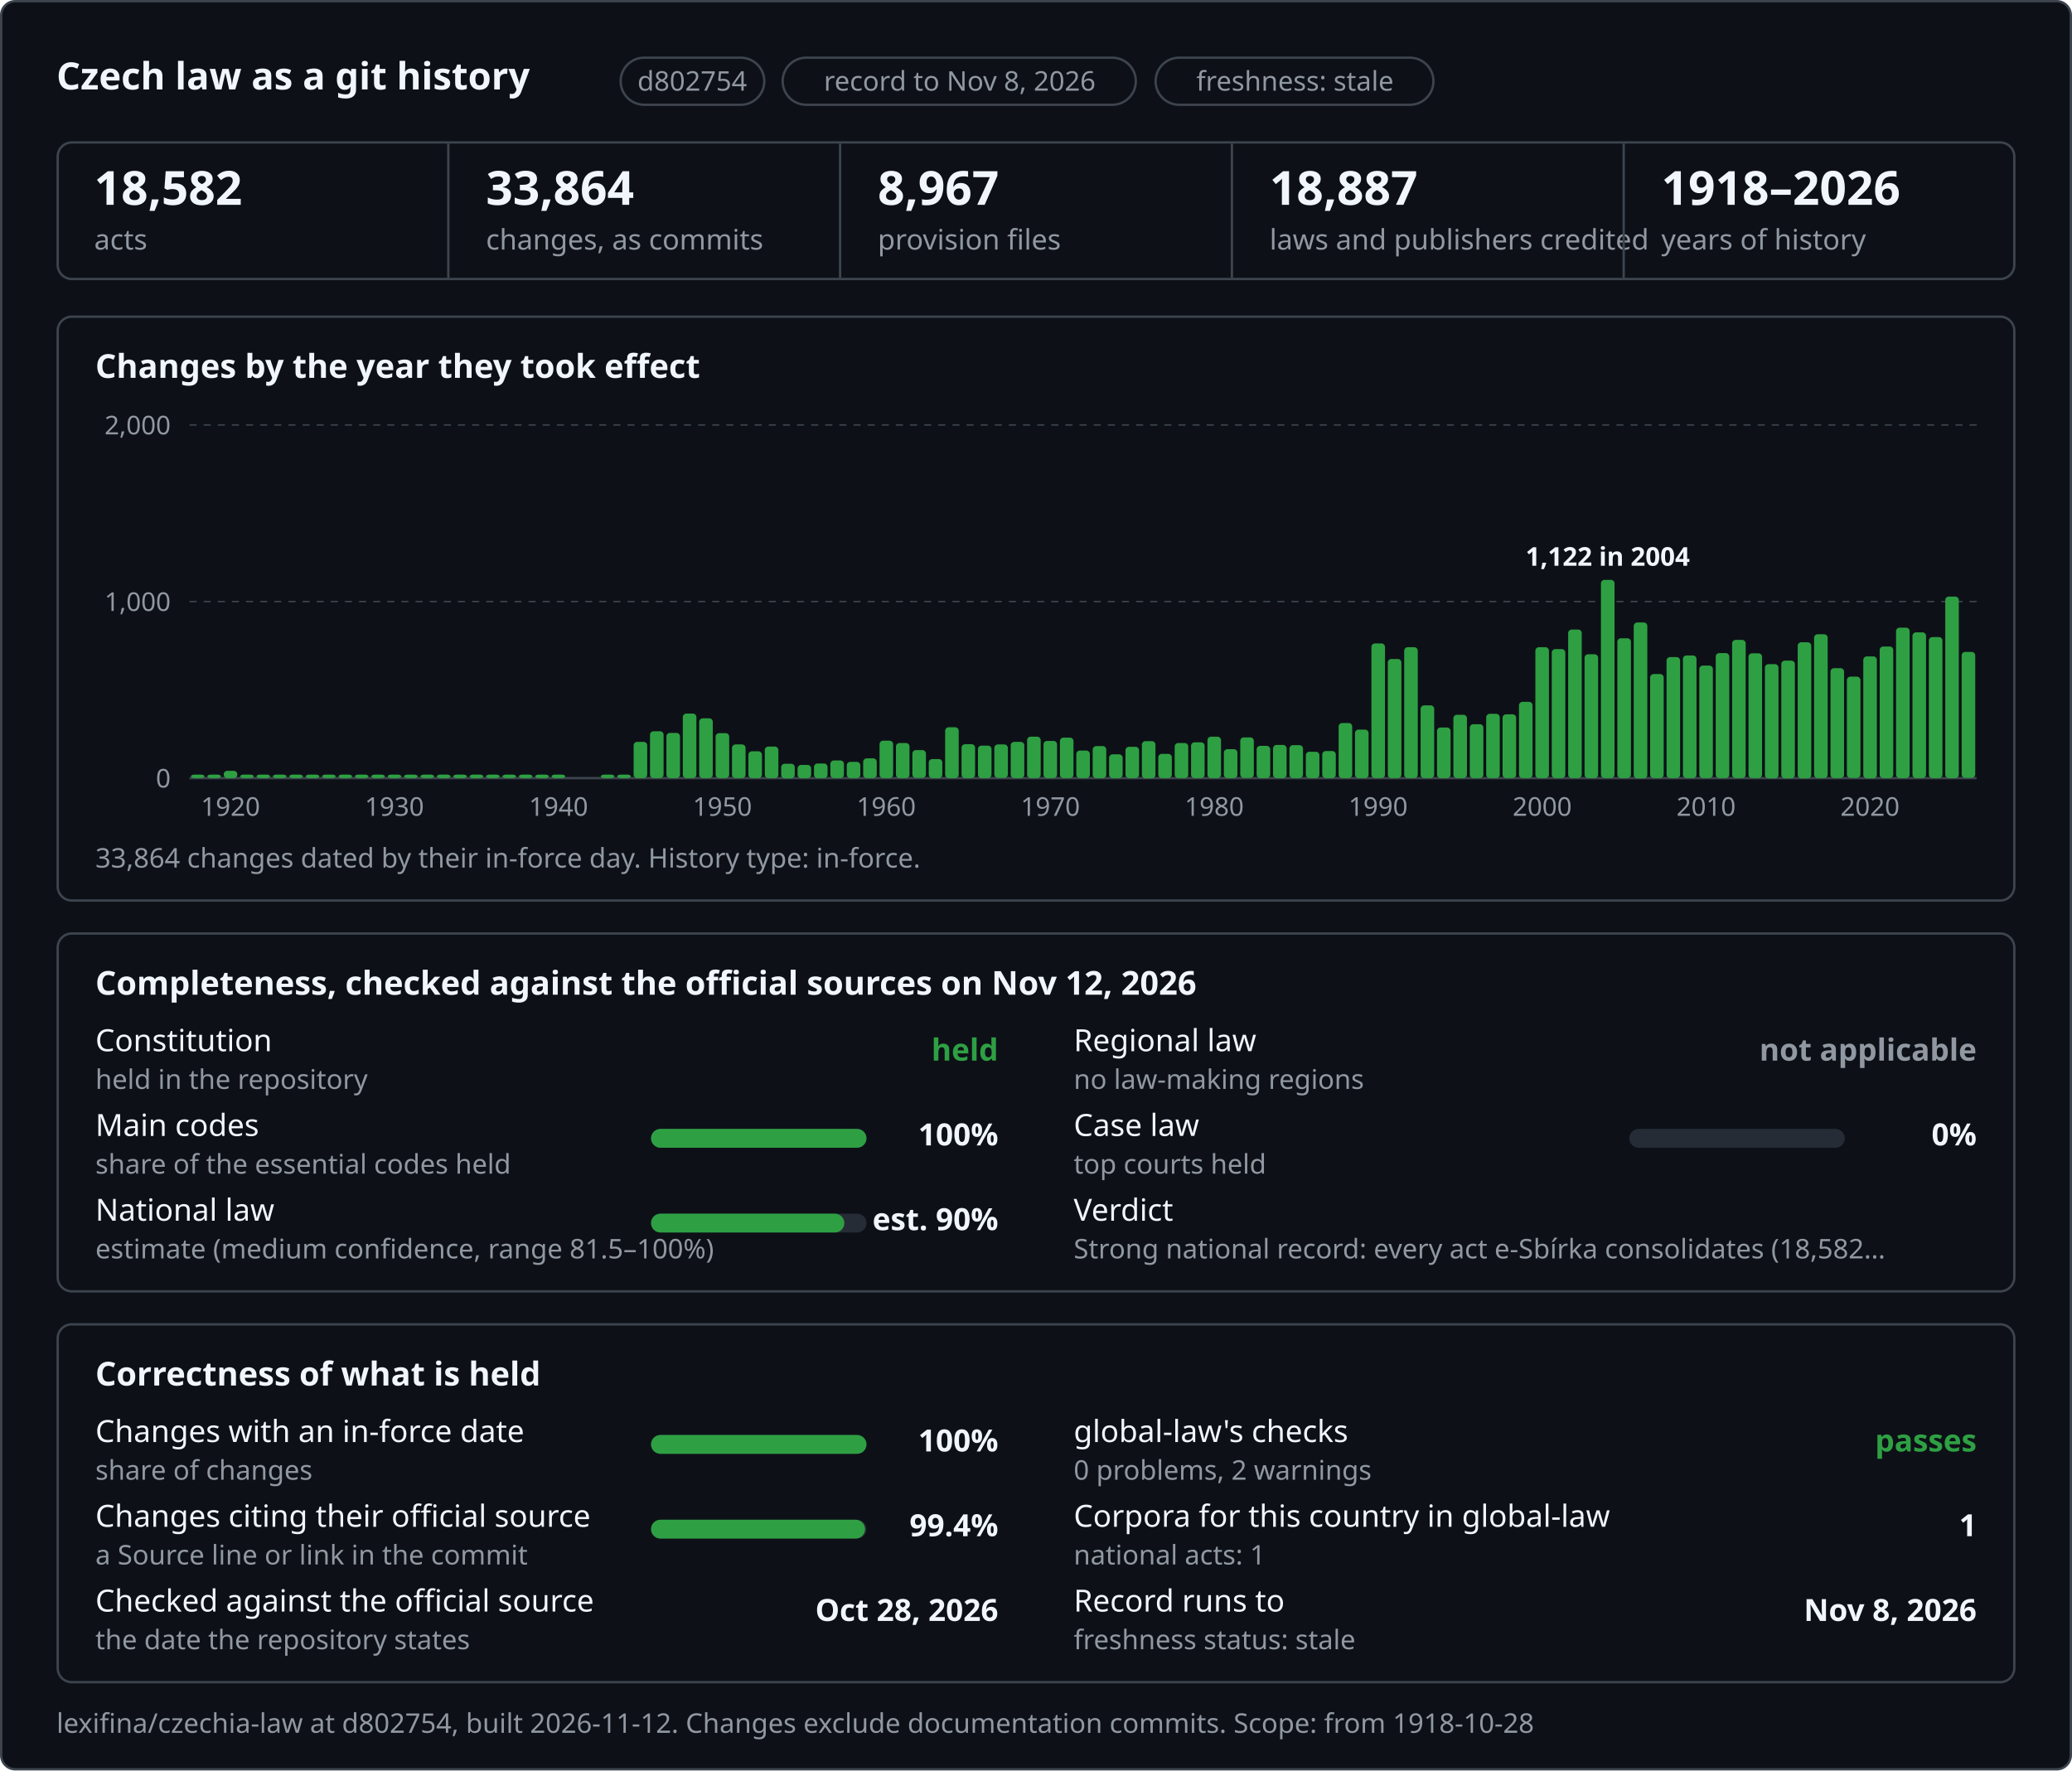
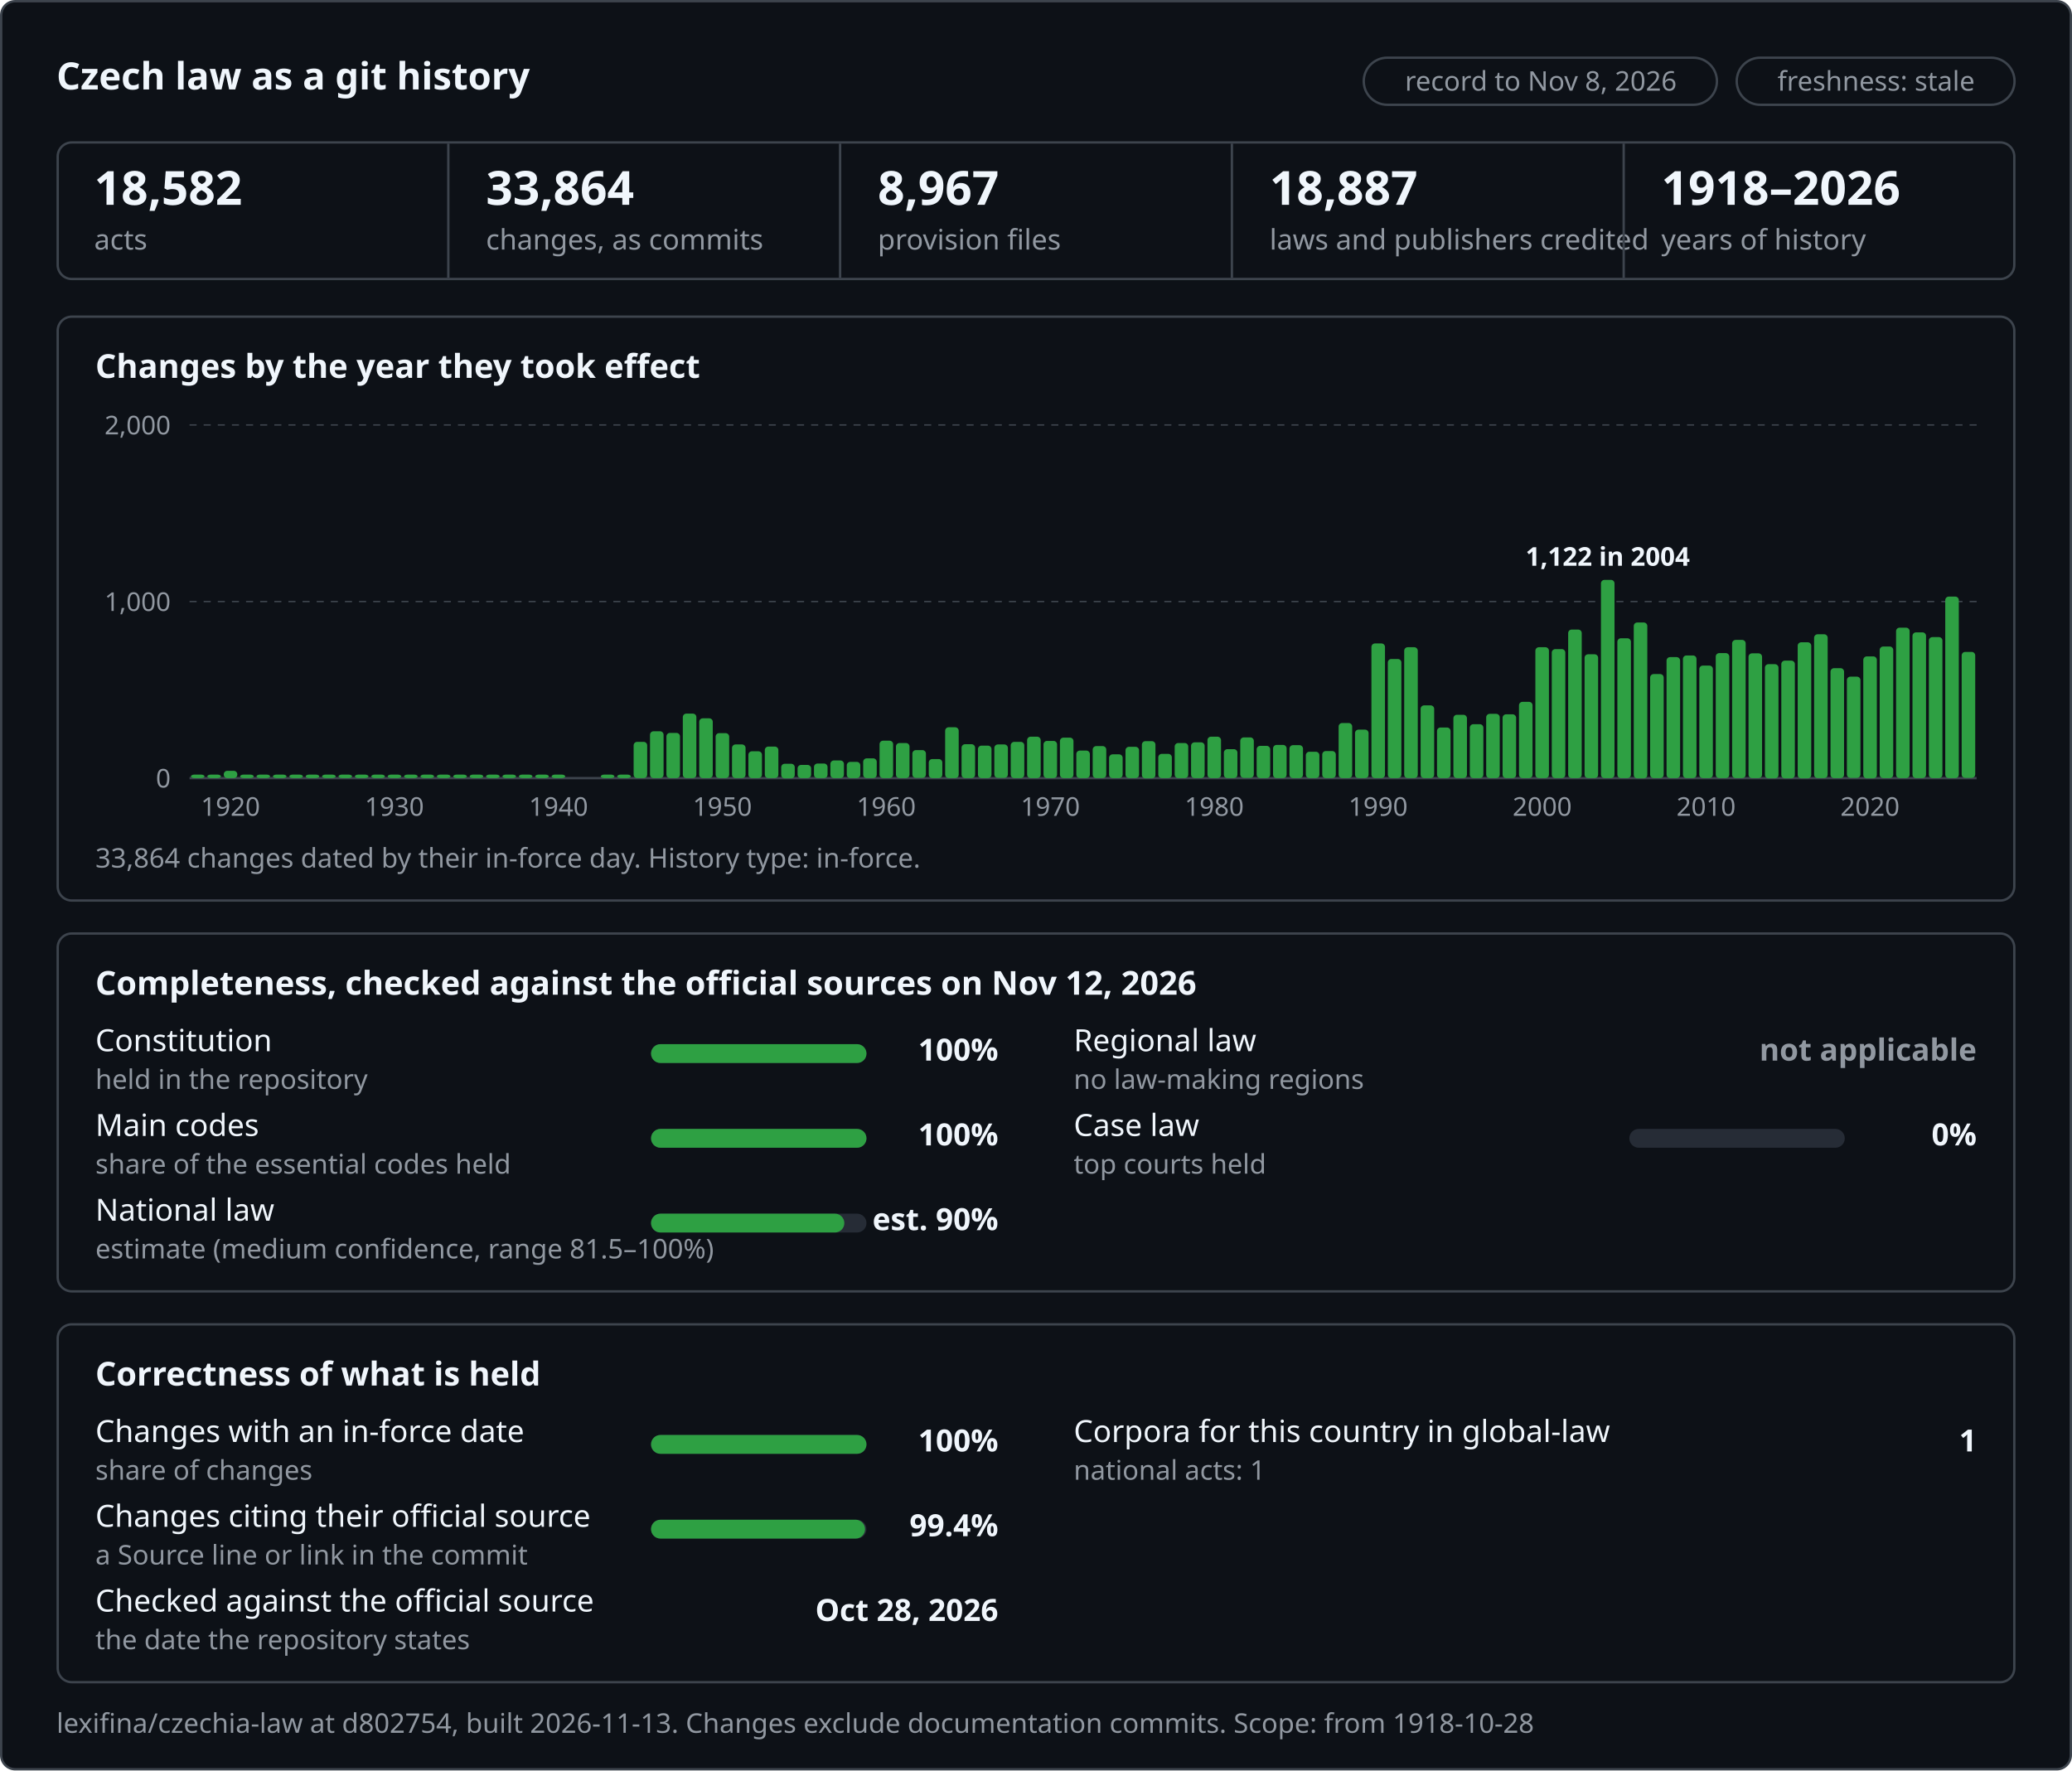
<svg xmlns="http://www.w3.org/2000/svg" width="880" height="752" viewBox="0 0 880 752" font-family="-apple-system,BlinkMacSystemFont,Segoe UI,Noto Sans,Helvetica,Arial,sans-serif">
  <rect x="0.5" y="0.5" width="879" height="751" rx="6" fill="#0d1117" stroke="#3d444d" />
  <text x="24" y="38" font-size="16" font-weight="600" fill="#f0f6fc">Czech law as a git history</text>
-   <rect x="263.6" y="24.5" width="61" height="20" rx="10" fill="none" stroke="#3d444d" />
-   <text x="294.0" y="38.5" font-size="11.5" font-weight="500" text-anchor="middle" fill="#9198a1">d802754</text>
-   <rect x="332.4" y="24.5" width="150" height="20" rx="10" fill="none" stroke="#3d444d" />
-   <text x="407.6" y="38.5" font-size="11.5" font-weight="500" text-anchor="middle" fill="#9198a1">record to Nov 8, 2026</text>
-   <rect x="490.8" y="24.5" width="118" height="20" rx="10" fill="none" stroke="#3d444d" />
-   <text x="550.0" y="38.5" font-size="11.5" font-weight="500" text-anchor="middle" fill="#9198a1">freshness: stale</text>
+   <rect x="579.2" y="24.5" width="150" height="20" rx="10" fill="none" stroke="#3d444d" />
+   <text x="654.4" y="38.5" font-size="11.5" font-weight="500" text-anchor="middle" fill="#9198a1">record to Nov 8, 2026</text>
+   <rect x="737.6" y="24.5" width="118" height="20" rx="10" fill="none" stroke="#3d444d" />
+   <text x="796.8" y="38.5" font-size="11.5" font-weight="500" text-anchor="middle" fill="#9198a1">freshness: stale</text>
  <rect x="24.5" y="60.5" width="831" height="58" rx="6" fill="#0d1117" stroke="#3d444d" />
  <text x="40.0" y="87" font-size="20" font-weight="600" fill="#f0f6fc">18,582</text>
  <text x="40.0" y="106" font-size="12" fill="#9198a1">acts</text>
  <line x1="190.4" y1="61" x2="190.4" y2="118" stroke="#3d444d" />
  <text x="206.4" y="87" font-size="20" font-weight="600" fill="#f0f6fc">33,864</text>
  <text x="206.4" y="106" font-size="12" fill="#9198a1">changes, as commits</text>
  <line x1="356.8" y1="61" x2="356.8" y2="118" stroke="#3d444d" />
  <text x="372.8" y="87" font-size="20" font-weight="600" fill="#f0f6fc">8,967</text>
  <text x="372.8" y="106" font-size="12" fill="#9198a1">provision files</text>
  <line x1="523.2" y1="61" x2="523.2" y2="118" stroke="#3d444d" />
  <text x="539.2" y="87" font-size="20" font-weight="600" fill="#f0f6fc">18,887</text>
  <text x="539.2" y="106" font-size="12" fill="#9198a1">laws and publishers credited</text>
  <line x1="689.6" y1="61" x2="689.6" y2="118" stroke="#3d444d" />
  <text x="705.6" y="87" font-size="20" font-weight="600" fill="#f0f6fc">1918–2026</text>
  <text x="705.6" y="106" font-size="12" fill="#9198a1">years of history</text>
  <rect x="24.5" y="134.5" width="831" height="248" rx="6" fill="#0d1117" stroke="#3d444d" />
  <text x="40.5" y="160.5" font-size="14" font-weight="600" fill="#f0f6fc">Changes by the year they took effect</text>
  <line x1="80.5" y1="330.5" x2="839.5" y2="330.5" stroke="#3d444d" stroke-width="1" />
  <text x="72.5" y="334.5" font-size="11" text-anchor="end" fill="#9198a1">0</text>
  <line x1="80.5" y1="255.5" x2="839.5" y2="255.5" stroke="#3d444d" stroke-width="0.6" stroke-dasharray="3 3" />
  <text x="72.5" y="259.5" font-size="11" text-anchor="end" fill="#9198a1">1,000</text>
  <line x1="80.5" y1="180.5" x2="839.5" y2="180.5" stroke="#3d444d" stroke-width="0.6" stroke-dasharray="3 3" />
  <text x="72.5" y="184.5" font-size="11" text-anchor="end" fill="#9198a1">2,000</text>
  <rect x="81.10" y="329.0" width="5.76" height="1.5" rx="1.5" fill="#2ea043" />
  <rect x="88.06" y="329.0" width="5.76" height="1.5" rx="1.5" fill="#2ea043" />
  <rect x="95.03" y="327.4" width="5.76" height="3.1" rx="1.5" fill="#2ea043" />
  <text x="97.9" y="346.5" font-size="11" text-anchor="middle" fill="#9198a1">1920</text>
  <rect x="101.99" y="329.0" width="5.76" height="1.5" rx="1.5" fill="#2ea043" />
  <rect x="108.95" y="329.0" width="5.76" height="1.5" rx="1.5" fill="#2ea043" />
  <rect x="115.92" y="329.0" width="5.76" height="1.5" rx="1.5" fill="#2ea043" />
  <rect x="122.88" y="329.0" width="5.76" height="1.5" rx="1.5" fill="#2ea043" />
  <rect x="129.84" y="329.0" width="5.76" height="1.5" rx="1.5" fill="#2ea043" />
  <rect x="136.81" y="329.0" width="5.76" height="1.5" rx="1.5" fill="#2ea043" />
  <rect x="143.77" y="329.0" width="5.76" height="1.5" rx="1.5" fill="#2ea043" />
  <rect x="150.73" y="329.0" width="5.76" height="1.5" rx="1.5" fill="#2ea043" />
  <rect x="157.70" y="329.0" width="5.76" height="1.5" rx="1.5" fill="#2ea043" />
  <rect x="164.66" y="329.0" width="5.76" height="1.5" rx="1.5" fill="#2ea043" />
  <text x="167.5" y="346.5" font-size="11" text-anchor="middle" fill="#9198a1">1930</text>
  <rect x="171.62" y="329.0" width="5.76" height="1.5" rx="1.5" fill="#2ea043" />
  <rect x="178.59" y="329.0" width="5.76" height="1.5" rx="1.5" fill="#2ea043" />
  <rect x="185.55" y="329.0" width="5.76" height="1.5" rx="1.5" fill="#2ea043" />
  <rect x="192.51" y="329.0" width="5.76" height="1.5" rx="1.5" fill="#2ea043" />
  <rect x="199.48" y="329.0" width="5.76" height="1.5" rx="1.5" fill="#2ea043" />
  <rect x="206.44" y="329.0" width="5.76" height="1.5" rx="1.5" fill="#2ea043" />
  <rect x="213.40" y="329.0" width="5.76" height="1.5" rx="1.5" fill="#2ea043" />
  <rect x="220.37" y="329.0" width="5.76" height="1.5" rx="1.5" fill="#2ea043" />
  <rect x="227.33" y="329.0" width="5.76" height="1.5" rx="1.5" fill="#2ea043" />
  <rect x="234.29" y="329.0" width="5.76" height="1.5" rx="1.5" fill="#2ea043" />
  <text x="237.2" y="346.5" font-size="11" text-anchor="middle" fill="#9198a1">1940</text>
  <rect x="255.18" y="329.0" width="5.76" height="1.5" rx="1.5" fill="#2ea043" />
  <rect x="262.15" y="329.0" width="5.76" height="1.5" rx="1.5" fill="#2ea043" />
  <rect x="269.11" y="315.1" width="5.76" height="15.4" rx="1.5" fill="#2ea043" />
  <rect x="276.07" y="310.6" width="5.76" height="19.9" rx="1.5" fill="#2ea043" />
  <rect x="283.04" y="311.3" width="5.76" height="19.2" rx="1.5" fill="#2ea043" />
  <rect x="290.00" y="303.1" width="5.76" height="27.4" rx="1.5" fill="#2ea043" />
  <rect x="296.96" y="305.1" width="5.76" height="25.4" rx="1.5" fill="#2ea043" />
  <rect x="303.93" y="311.4" width="5.76" height="19.1" rx="1.5" fill="#2ea043" />
  <text x="306.8" y="346.5" font-size="11" text-anchor="middle" fill="#9198a1">1950</text>
  <rect x="310.89" y="316.2" width="5.76" height="14.3" rx="1.5" fill="#2ea043" />
  <rect x="317.85" y="319.1" width="5.76" height="11.4" rx="1.5" fill="#2ea043" />
  <rect x="324.82" y="317.1" width="5.76" height="13.4" rx="1.5" fill="#2ea043" />
  <rect x="331.78" y="324.4" width="5.76" height="6.2" rx="1.5" fill="#2ea043" />
  <rect x="338.74" y="324.9" width="5.76" height="5.6" rx="1.5" fill="#2ea043" />
  <rect x="345.71" y="324.3" width="5.76" height="6.2" rx="1.5" fill="#2ea043" />
  <rect x="352.67" y="323.0" width="5.76" height="7.5" rx="1.5" fill="#2ea043" />
  <rect x="359.63" y="323.6" width="5.76" height="6.9" rx="1.5" fill="#2ea043" />
  <rect x="366.60" y="322.1" width="5.76" height="8.4" rx="1.5" fill="#2ea043" />
  <rect x="373.56" y="314.6" width="5.76" height="15.9" rx="1.5" fill="#2ea043" />
  <text x="376.4" y="346.5" font-size="11" text-anchor="middle" fill="#9198a1">1960</text>
  <rect x="380.52" y="315.6" width="5.76" height="14.9" rx="1.5" fill="#2ea043" />
  <rect x="387.49" y="318.6" width="5.76" height="11.8" rx="1.5" fill="#2ea043" />
  <rect x="394.45" y="322.4" width="5.76" height="8.1" rx="1.5" fill="#2ea043" />
  <rect x="401.41" y="308.9" width="5.76" height="21.6" rx="1.5" fill="#2ea043" />
  <rect x="408.38" y="316.1" width="5.76" height="14.4" rx="1.5" fill="#2ea043" />
  <rect x="415.34" y="316.7" width="5.76" height="13.8" rx="1.5" fill="#2ea043" />
  <rect x="422.30" y="316.2" width="5.76" height="14.2" rx="1.5" fill="#2ea043" />
  <rect x="429.27" y="315.1" width="5.76" height="15.4" rx="1.5" fill="#2ea043" />
  <rect x="436.23" y="312.9" width="5.76" height="17.6" rx="1.5" fill="#2ea043" />
  <rect x="443.19" y="314.7" width="5.76" height="15.8" rx="1.5" fill="#2ea043" />
  <text x="446.1" y="346.5" font-size="11" text-anchor="middle" fill="#9198a1">1970</text>
  <rect x="450.16" y="313.3" width="5.76" height="17.2" rx="1.5" fill="#2ea043" />
  <rect x="457.12" y="318.8" width="5.76" height="11.7" rx="1.5" fill="#2ea043" />
  <rect x="464.08" y="316.9" width="5.76" height="13.6" rx="1.5" fill="#2ea043" />
  <rect x="471.04" y="320.4" width="5.76" height="10.1" rx="1.5" fill="#2ea043" />
  <rect x="478.01" y="317.2" width="5.76" height="13.3" rx="1.5" fill="#2ea043" />
  <rect x="484.97" y="314.8" width="5.76" height="15.8" rx="1.5" fill="#2ea043" />
  <rect x="491.93" y="320.2" width="5.76" height="10.3" rx="1.5" fill="#2ea043" />
  <rect x="498.90" y="315.6" width="5.76" height="14.9" rx="1.5" fill="#2ea043" />
  <rect x="505.86" y="315.3" width="5.76" height="15.2" rx="1.5" fill="#2ea043" />
  <rect x="512.82" y="312.9" width="5.76" height="17.6" rx="1.5" fill="#2ea043" />
  <text x="515.7" y="346.5" font-size="11" text-anchor="middle" fill="#9198a1">1980</text>
  <rect x="519.79" y="318.2" width="5.76" height="12.3" rx="1.5" fill="#2ea043" />
  <rect x="526.75" y="313.2" width="5.76" height="17.2" rx="1.5" fill="#2ea043" />
  <rect x="533.71" y="316.8" width="5.76" height="13.7" rx="1.5" fill="#2ea043" />
  <rect x="540.68" y="316.4" width="5.76" height="14.1" rx="1.5" fill="#2ea043" />
  <rect x="547.64" y="316.5" width="5.76" height="14.0" rx="1.5" fill="#2ea043" />
  <rect x="554.60" y="319.3" width="5.76" height="11.2" rx="1.5" fill="#2ea043" />
  <rect x="561.57" y="319.0" width="5.76" height="11.5" rx="1.5" fill="#2ea043" />
  <rect x="568.53" y="307.1" width="5.76" height="23.4" rx="1.5" fill="#2ea043" />
  <rect x="575.49" y="309.9" width="5.76" height="20.6" rx="1.5" fill="#2ea043" />
  <rect x="582.46" y="273.3" width="5.76" height="57.2" rx="1.5" fill="#2ea043" />
  <text x="585.3" y="346.5" font-size="11" text-anchor="middle" fill="#9198a1">1990</text>
  <rect x="589.42" y="279.9" width="5.76" height="50.6" rx="1.5" fill="#2ea043" />
  <rect x="596.38" y="274.9" width="5.76" height="55.6" rx="1.5" fill="#2ea043" />
  <rect x="603.35" y="299.6" width="5.76" height="30.9" rx="1.5" fill="#2ea043" />
  <rect x="610.31" y="309.0" width="5.76" height="21.5" rx="1.5" fill="#2ea043" />
  <rect x="617.27" y="303.6" width="5.76" height="26.9" rx="1.5" fill="#2ea043" />
  <rect x="624.24" y="307.6" width="5.76" height="22.9" rx="1.5" fill="#2ea043" />
  <rect x="631.20" y="303.2" width="5.76" height="27.3" rx="1.5" fill="#2ea043" />
  <rect x="638.16" y="303.4" width="5.76" height="27.1" rx="1.5" fill="#2ea043" />
  <rect x="645.13" y="298.1" width="5.76" height="32.4" rx="1.5" fill="#2ea043" />
  <rect x="652.09" y="274.9" width="5.76" height="55.6" rx="1.5" fill="#2ea043" />
  <text x="655.0" y="346.5" font-size="11" text-anchor="middle" fill="#9198a1">2000</text>
  <rect x="659.05" y="275.7" width="5.76" height="54.8" rx="1.5" fill="#2ea043" />
  <rect x="666.02" y="267.4" width="5.76" height="63.1" rx="1.5" fill="#2ea043" />
  <rect x="672.98" y="277.9" width="5.76" height="52.6" rx="1.5" fill="#2ea043" />
  <rect x="679.94" y="246.3" width="5.76" height="84.2" rx="1.5" fill="#2ea043" />
  <text x="682.8" y="240.3" font-size="11" font-weight="600" text-anchor="middle" fill="#f0f6fc">1,122 in 2004</text>
  <rect x="686.91" y="271.1" width="5.76" height="59.4" rx="1.5" fill="#2ea043" />
  <rect x="693.87" y="264.4" width="5.76" height="66.2" rx="1.5" fill="#2ea043" />
  <rect x="700.83" y="286.3" width="5.76" height="44.2" rx="1.5" fill="#2ea043" />
  <rect x="707.80" y="279.1" width="5.76" height="51.4" rx="1.5" fill="#2ea043" />
  <rect x="714.76" y="278.4" width="5.76" height="52.1" rx="1.5" fill="#2ea043" />
  <rect x="721.72" y="282.7" width="5.76" height="47.8" rx="1.5" fill="#2ea043" />
  <text x="724.6" y="346.5" font-size="11" text-anchor="middle" fill="#9198a1">2010</text>
  <rect x="728.69" y="277.4" width="5.76" height="53.1" rx="1.5" fill="#2ea043" />
  <rect x="735.65" y="271.8" width="5.76" height="58.7" rx="1.5" fill="#2ea043" />
  <rect x="742.61" y="277.5" width="5.76" height="53.0" rx="1.5" fill="#2ea043" />
  <rect x="749.58" y="282.1" width="5.76" height="48.5" rx="1.5" fill="#2ea043" />
  <rect x="756.54" y="280.6" width="5.76" height="50.0" rx="1.5" fill="#2ea043" />
  <rect x="763.50" y="272.8" width="5.76" height="57.8" rx="1.5" fill="#2ea043" />
  <rect x="770.47" y="269.4" width="5.76" height="61.1" rx="1.5" fill="#2ea043" />
  <rect x="777.43" y="283.8" width="5.76" height="46.7" rx="1.5" fill="#2ea043" />
  <rect x="784.39" y="287.4" width="5.76" height="43.0" rx="1.5" fill="#2ea043" />
  <rect x="791.36" y="278.8" width="5.76" height="51.8" rx="1.5" fill="#2ea043" />
  <text x="794.2" y="346.5" font-size="11" text-anchor="middle" fill="#9198a1">2020</text>
  <rect x="798.32" y="274.6" width="5.76" height="55.9" rx="1.5" fill="#2ea043" />
  <rect x="805.28" y="266.6" width="5.76" height="63.9" rx="1.5" fill="#2ea043" />
  <rect x="812.25" y="268.6" width="5.76" height="61.9" rx="1.5" fill="#2ea043" />
  <rect x="819.21" y="270.6" width="5.76" height="59.9" rx="1.5" fill="#2ea043" />
  <rect x="826.17" y="253.4" width="5.76" height="77.1" rx="1.5" fill="#2ea043" />
  <rect x="833.14" y="276.9" width="5.76" height="53.5" rx="1.5" fill="#2ea043" />
  <text x="40.5" y="368.5" font-size="11.5" fill="#9198a1">33,864 changes dated by their in-force day. History type: in-force.</text>
  <rect x="24.5" y="396.5" width="831" height="152" rx="6" fill="#0d1117" stroke="#3d444d" />
  <text x="40.5" y="422.5" font-size="14" font-weight="600" fill="#f0f6fc">Completeness, checked against the official sources on Nov 12, 2026</text>
  <text x="40.5" y="446.5" font-size="13" fill="#f0f6fc">Constitution</text>
  <text x="40.5" y="462.5" font-size="11.5" fill="#9198a1">held in the repository</text>
-   <text x="424.0" y="450.5" font-size="13" font-weight="600" text-anchor="end" fill="#2ea043">held</text>
+   <g>
+     <rect x="276.5" y="443.5" width="91.5" height="8" rx="4" fill="#262c36" />
+     <rect x="276.5" y="443.5" width="91.5" height="8" rx="4" fill="#2ea043" />
+   </g>
+   <text x="424.0" y="450.5" font-size="13" font-weight="600" text-anchor="end" fill="#f0f6fc">100%</text>
  <text x="40.5" y="482.5" font-size="13" fill="#f0f6fc">Main codes</text>
  <text x="40.5" y="498.5" font-size="11.5" fill="#9198a1">share of the essential codes held</text>
  <g>
    <rect x="276.5" y="479.5" width="91.5" height="8" rx="4" fill="#262c36" />
    <rect x="276.5" y="479.5" width="91.5" height="8" rx="4" fill="#2ea043" />
  </g>
  <text x="424.0" y="486.5" font-size="13" font-weight="600" text-anchor="end" fill="#f0f6fc">100%</text>
  <text x="40.5" y="518.5" font-size="13" fill="#f0f6fc">National law</text>
  <text x="40.5" y="534.5" font-size="11.5" fill="#9198a1">estimate (medium confidence, range 81.5–100%)</text>
  <g>
    <rect x="276.5" y="515.5" width="91.5" height="8" rx="4" fill="#262c36" />
    <rect x="276.5" y="515.5" width="82.1" height="8" rx="4" fill="#2ea043" />
  </g>
  <text x="424.0" y="522.5" font-size="13" font-weight="600" text-anchor="end" fill="#f0f6fc">est. 90%</text>
  <text x="456.0" y="446.5" font-size="13" fill="#f0f6fc">Regional law</text>
  <text x="456.0" y="462.5" font-size="11.5" fill="#9198a1">no law-making regions</text>
  <text x="839.5" y="450.5" font-size="13" font-weight="600" text-anchor="end" fill="#9198a1">not applicable</text>
  <text x="456.0" y="482.5" font-size="13" fill="#f0f6fc">Case law</text>
  <text x="456.0" y="498.5" font-size="11.5" fill="#9198a1">top courts held</text>
  <g>
    <rect x="692.0" y="479.5" width="91.5" height="8" rx="4" fill="#262c36" />
  </g>
  <text x="839.5" y="486.5" font-size="13" font-weight="600" text-anchor="end" fill="#f0f6fc">0%</text>
-   <text x="456.0" y="518.5" font-size="13" fill="#f0f6fc">Verdict</text>
-   <text x="456.0" y="534.5" font-size="11.5" fill="#9198a1">Strong national record: every act e-Sbírka consolidates (18,582…</text>
-   <text x="839.5" y="522.5" font-size="13" font-weight="600" text-anchor="end" fill="#9198a1" />
  <rect x="24.5" y="562.5" width="831" height="152" rx="6" fill="#0d1117" stroke="#3d444d" />
  <text x="40.5" y="588.5" font-size="14" font-weight="600" fill="#f0f6fc">Correctness of what is held</text>
  <text x="40.5" y="612.5" font-size="13" fill="#f0f6fc">Changes with an in-force date</text>
  <text x="40.5" y="628.5" font-size="11.5" fill="#9198a1">share of changes</text>
  <g>
    <rect x="276.5" y="609.5" width="91.5" height="8" rx="4" fill="#262c36" />
    <rect x="276.5" y="609.5" width="91.5" height="8" rx="4" fill="#2ea043" />
  </g>
  <text x="424.0" y="616.5" font-size="13" font-weight="600" text-anchor="end" fill="#f0f6fc">100%</text>
  <text x="40.5" y="648.5" font-size="13" fill="#f0f6fc">Changes citing their official source</text>
  <text x="40.5" y="664.5" font-size="11.5" fill="#9198a1">a Source line or link in the commit</text>
  <g>
    <rect x="276.5" y="645.5" width="91.5" height="8" rx="4" fill="#262c36" />
    <rect x="276.5" y="645.5" width="90.9" height="8" rx="4" fill="#2ea043" />
  </g>
  <text x="424.0" y="652.5" font-size="13" font-weight="600" text-anchor="end" fill="#f0f6fc">99.4%</text>
  <text x="40.5" y="684.5" font-size="13" fill="#f0f6fc">Checked against the official source</text>
  <text x="40.5" y="700.5" font-size="11.5" fill="#9198a1">the date the repository states</text>
  <text x="424.0" y="688.5" font-size="13" font-weight="600" text-anchor="end" fill="#f0f6fc">Oct 28, 2026</text>
-   <text x="456.0" y="612.5" font-size="13" fill="#f0f6fc">global-law's checks</text>
-   <text x="456.0" y="628.5" font-size="11.5" fill="#9198a1">0 problems, 2 warnings</text>
-   <text x="839.5" y="616.5" font-size="13" font-weight="600" text-anchor="end" fill="#2ea043">passes</text>
-   <text x="456.0" y="648.5" font-size="13" fill="#f0f6fc">Corpora for this country in global-law</text>
-   <text x="456.0" y="664.5" font-size="11.5" fill="#9198a1">national acts: 1</text>
-   <text x="839.5" y="652.5" font-size="13" font-weight="600" text-anchor="end" fill="#f0f6fc">1</text>
-   <text x="456.0" y="684.5" font-size="13" fill="#f0f6fc">Record runs to</text>
-   <text x="456.0" y="700.5" font-size="11.5" fill="#9198a1">freshness status: stale</text>
-   <text x="839.5" y="688.5" font-size="13" font-weight="600" text-anchor="end" fill="#f0f6fc">Nov 8, 2026</text>
-   <text x="24" y="736" font-size="11.5" fill="#9198a1">lexifina/czechia-law at d802754, built 2026-11-12. Changes exclude documentation commits. Scope: from 1918-10-28</text>
+   <text x="456.0" y="612.5" font-size="13" fill="#f0f6fc">Corpora for this country in global-law</text>
+   <text x="456.0" y="628.5" font-size="11.5" fill="#9198a1">national acts: 1</text>
+   <text x="839.5" y="616.5" font-size="13" font-weight="600" text-anchor="end" fill="#f0f6fc">1</text>
+   <text x="24" y="736" font-size="11.5" fill="#9198a1">lexifina/czechia-law at d802754, built 2026-11-13. Changes exclude documentation commits. Scope: from 1918-10-28</text>
</svg>
